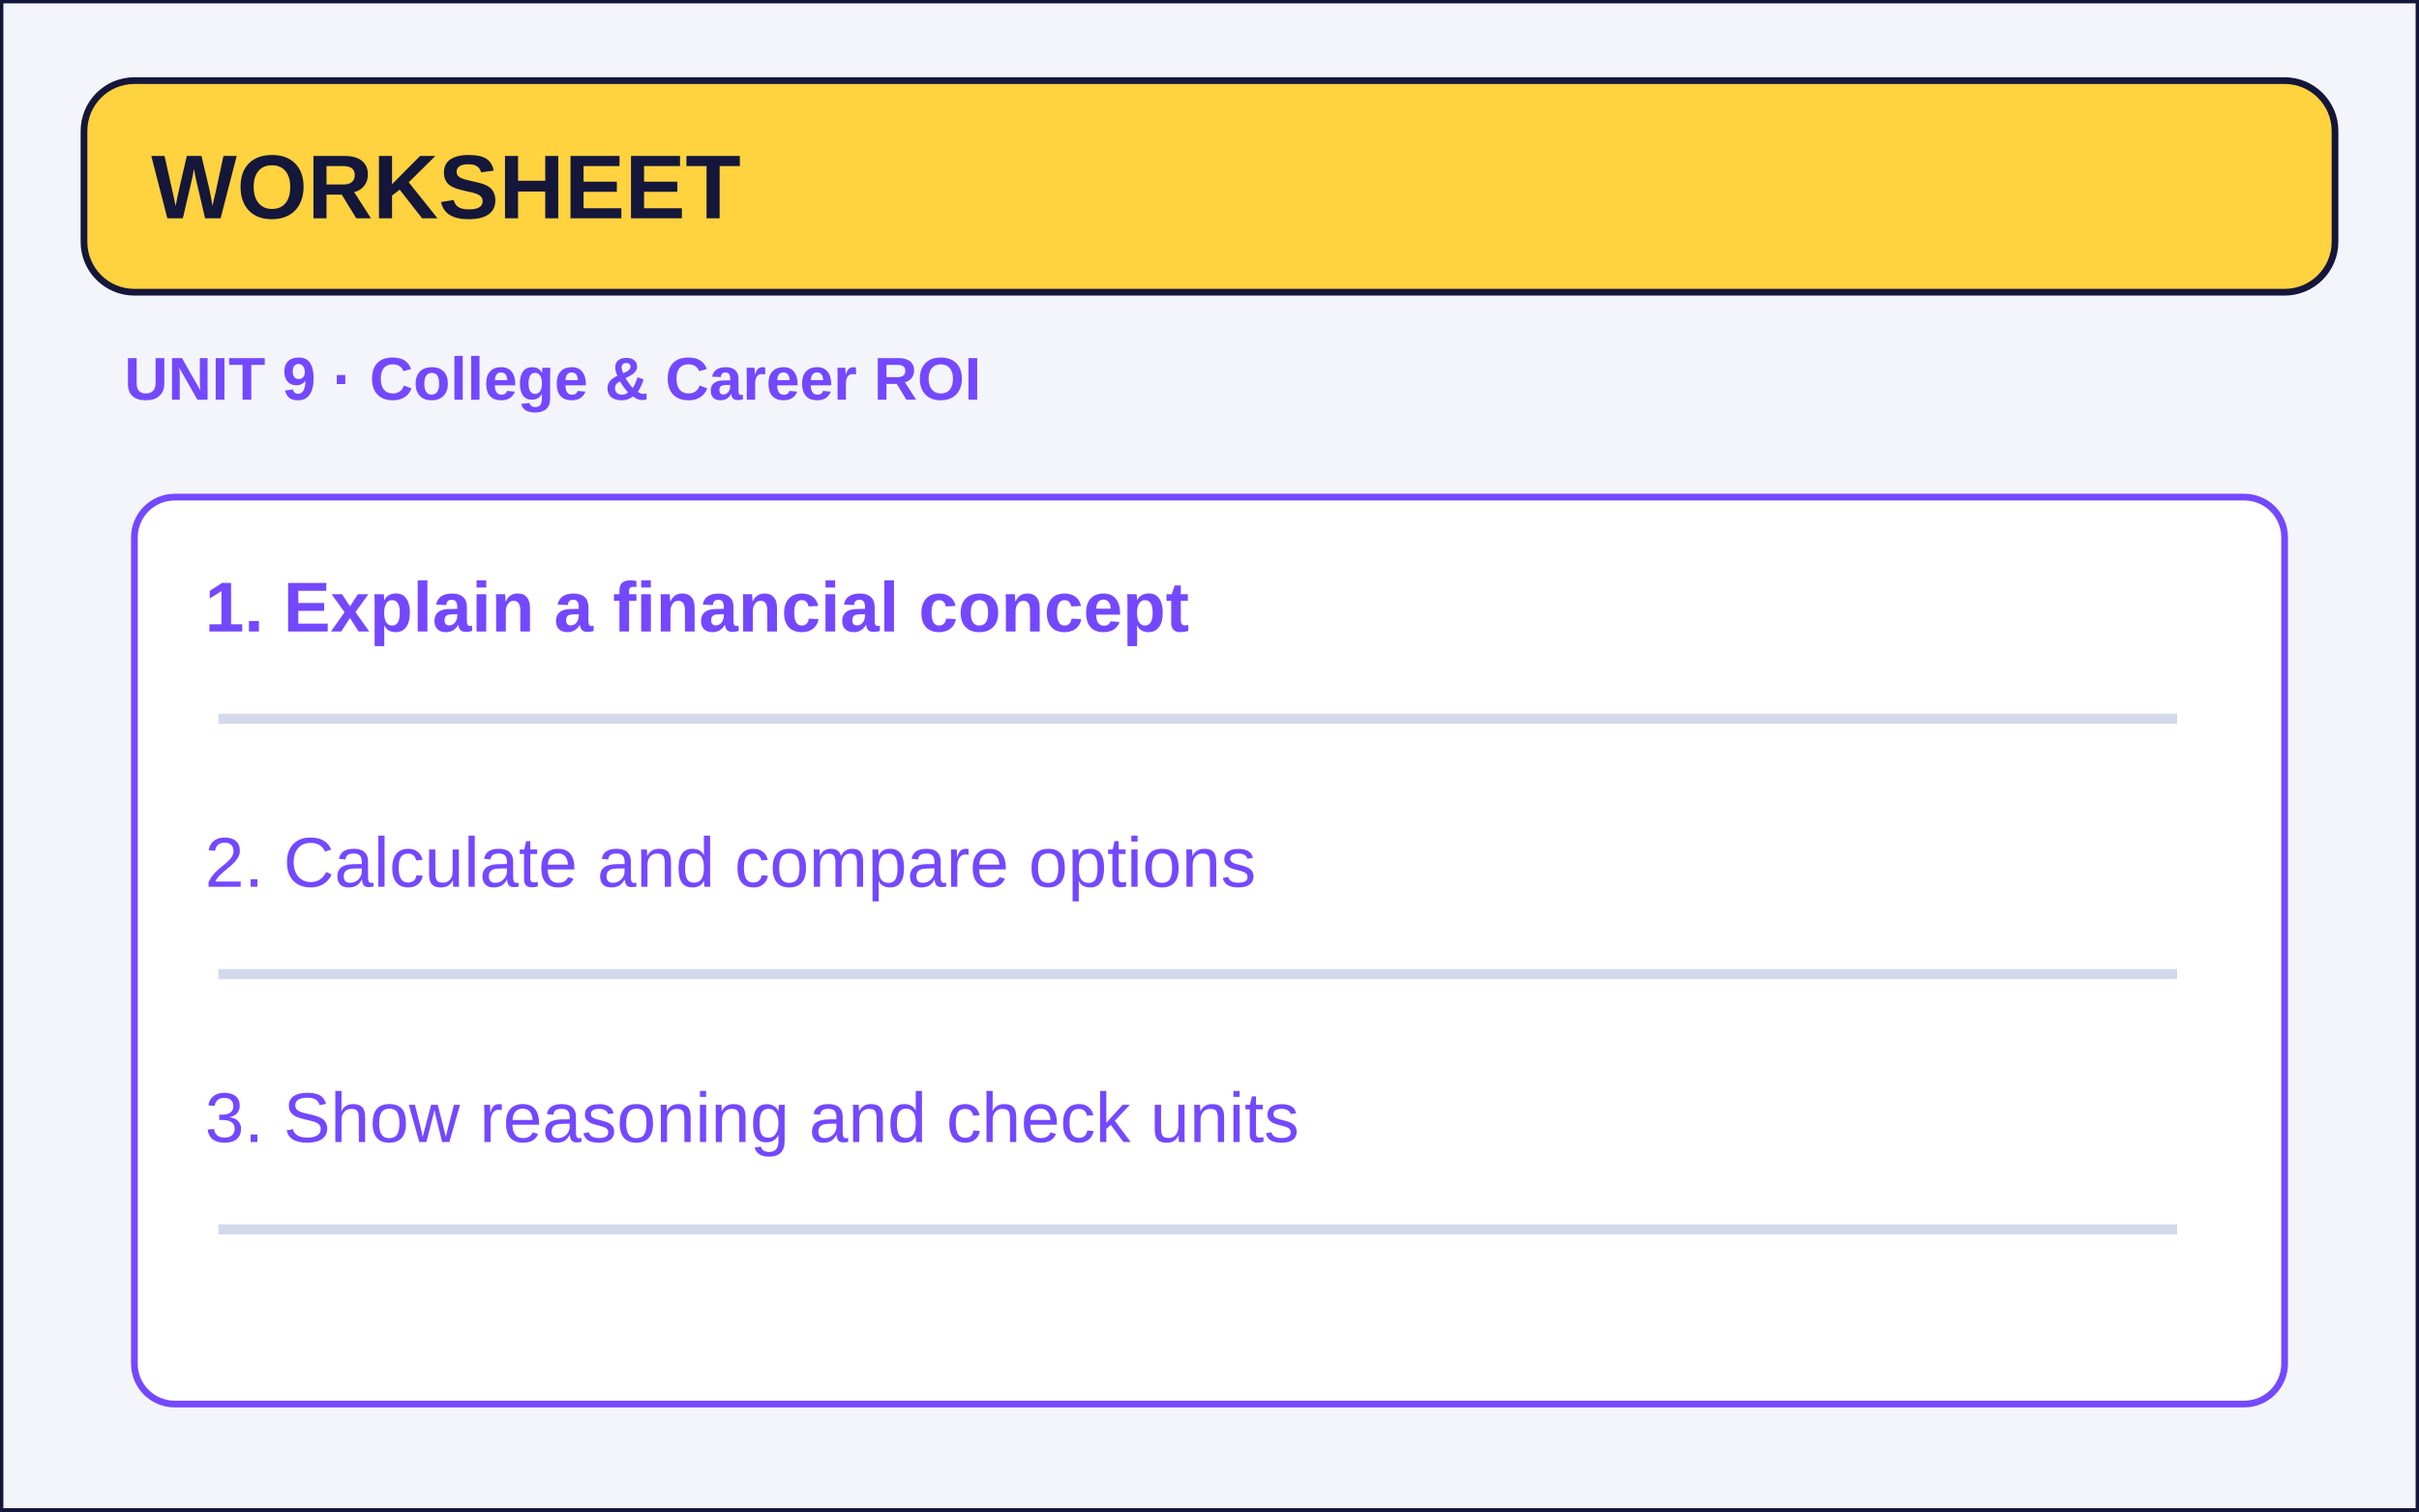
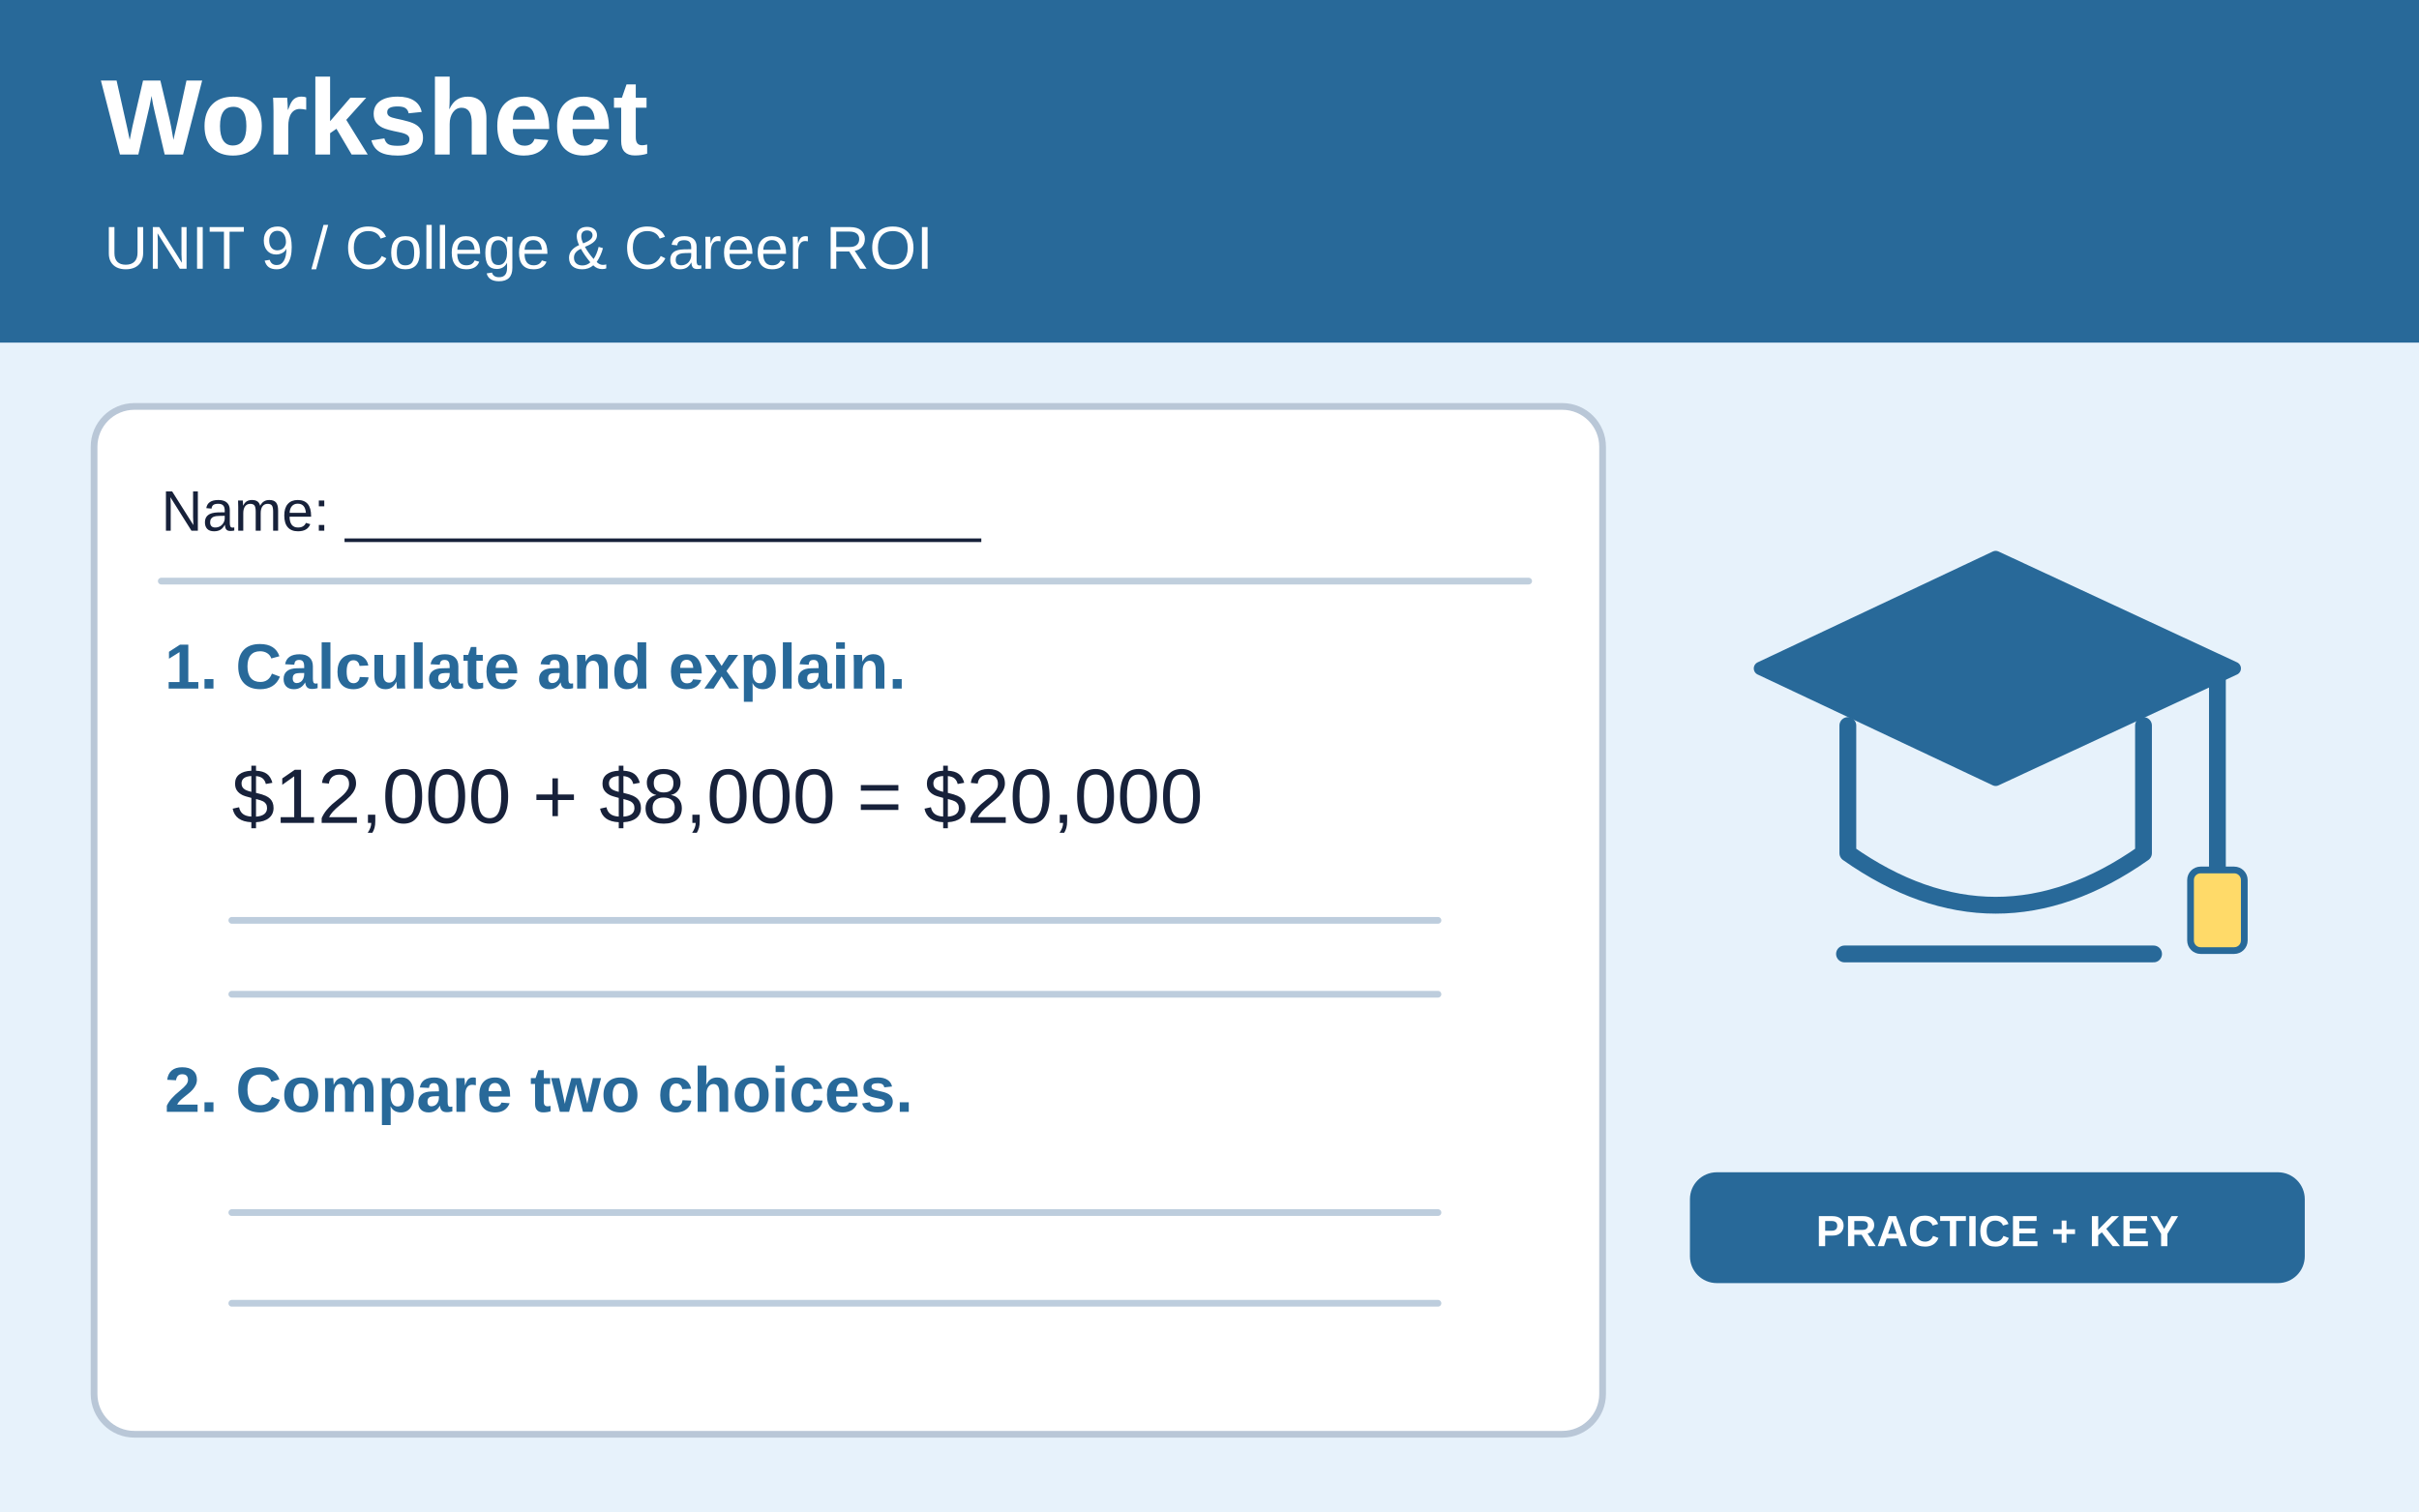
- <svg xmlns="http://www.w3.org/2000/svg" viewBox="0 0 720 450" role="img" aria-label="WORKSHEET preview for College &amp; Career ROI">
-   <rect x="0" y="0" width="720" height="450" rx="0" fill="#f4f5fb" stroke="#14173a" stroke-width="2" />
-   <rect x="25" y="24" width="670" height="63" rx="15" fill="#ffd23f" stroke="#14173a" stroke-width="2" />
-   <text x="45" y="65" font-family="Arial,sans-serif" font-size="27" font-weight="700" fill="#14173a">WORKSHEET</text>
-   <text x="37" y="119" font-family="Arial,sans-serif" font-size="18" font-weight="700" fill="#7448ff">UNIT 9 · College &amp; Career ROI</text>
-   <rect x="40" y="148" width="640" height="270" rx="12" fill="white" stroke="#7448ff" stroke-width="2" />
-   <text x="61" y="188" font-family="Arial,sans-serif" font-size="21" font-weight="700" fill="#7448ff">1. Explain a financial concept</text>
-   <path d="M65 214 H648" stroke="#d4d8eb" stroke-width="3" />
-   <text x="61" y="264" font-family="Arial,sans-serif" font-size="21" font-weight="400" fill="#7448ff">2. Calculate and compare options</text>
-   <path d="M65 290 H648" stroke="#d4d8eb" stroke-width="3" />
-   <text x="61" y="340" font-family="Arial,sans-serif" font-size="21" font-weight="400" fill="#7448ff">3. Show reasoning and check units</text>
-   <path d="M65 366 H648" stroke="#d4d8eb" stroke-width="3" />
+ <svg xmlns="http://www.w3.org/2000/svg" width="720" height="450" viewBox="0 0 720 450" role="img" aria-label="Worksheet preview: College &amp; Career ROI">
+   <rect x="0" y="0" width="720" height="450" rx="0" fill="#e7f2fb" stroke="#e7f2fb" stroke-width="2" />
+   <rect x="0" y="0" width="720" height="101" rx="0" fill="#286999" stroke="#286999" stroke-width="2" />
+   <text x="30" y="46" font-family="Arial,sans-serif" font-size="32" font-weight="700" text-anchor="start" fill="white">Worksheet</text>
+   <text x="31" y="80" font-family="Arial,sans-serif" font-size="18" font-weight="400" text-anchor="start" fill="white">UNIT 9  /  College &amp; Career ROI</text>
+   <rect x="28" y="121" width="449" height="306" rx="12" fill="white" stroke="#b9c7d7" stroke-width="2" />
+   <text x="48" y="158" font-family="Arial,sans-serif" font-size="17" font-weight="400" text-anchor="start" fill="#17213a">Name: ____________________</text>
+   <path d="M48 173h407" stroke="#c0cfdd" stroke-width="2" fill="none" stroke-linecap="round" stroke-linejoin="round" />
+   <text x="49" y="205" font-family="Arial,sans-serif" font-size="19" font-weight="700" text-anchor="start" fill="#286999">1. Calculate and explain.</text>
+   <text x="69" y="245" font-family="Arial,sans-serif" font-size="23" font-weight="400" text-anchor="start" fill="#17213a">$12,000 + $8,000 = $20,000</text>
+   <path d="M69 274h359M69 296h359" stroke="#bdcddd" stroke-width="2" fill="none" stroke-linecap="round" stroke-linejoin="round" />
+   <text x="49" y="331" font-family="Arial,sans-serif" font-size="19" font-weight="700" text-anchor="start" fill="#286999">2. Compare two choices.</text>
+   <path d="M69 361h359M69 388h359" stroke="#bdcddd" stroke-width="2" fill="none" stroke-linecap="round" stroke-linejoin="round" />
+   <g transform="translate(520 148)">
+     <path d="M4 51L74 18 145 51 74 84Z" stroke="#286999" stroke-width="4" fill="#286999" stroke-linecap="round" stroke-linejoin="round" />
+     <path d="M30 68v38q44 31 88 0V68M140 54v58" stroke="#286999" stroke-width="5" fill="none" stroke-linecap="round" stroke-linejoin="round" />
+     <rect x="132" y="111" width="16" height="24" rx="3" fill="#ffda69" stroke="#286999" stroke-width="2" />
+     <path d="M29 136h92" stroke="#286999" stroke-width="5" fill="none" stroke-linecap="round" stroke-linejoin="round" />
+   </g>
+   <rect x="504" y="350" width="181" height="31" rx="7" fill="#286999" stroke="#286999" stroke-width="2" />
+   <text x="594.5" y="371" font-family="Arial,sans-serif" font-size="13" font-weight="700" text-anchor="middle" fill="white">PRACTICE + KEY</text>
</svg>
